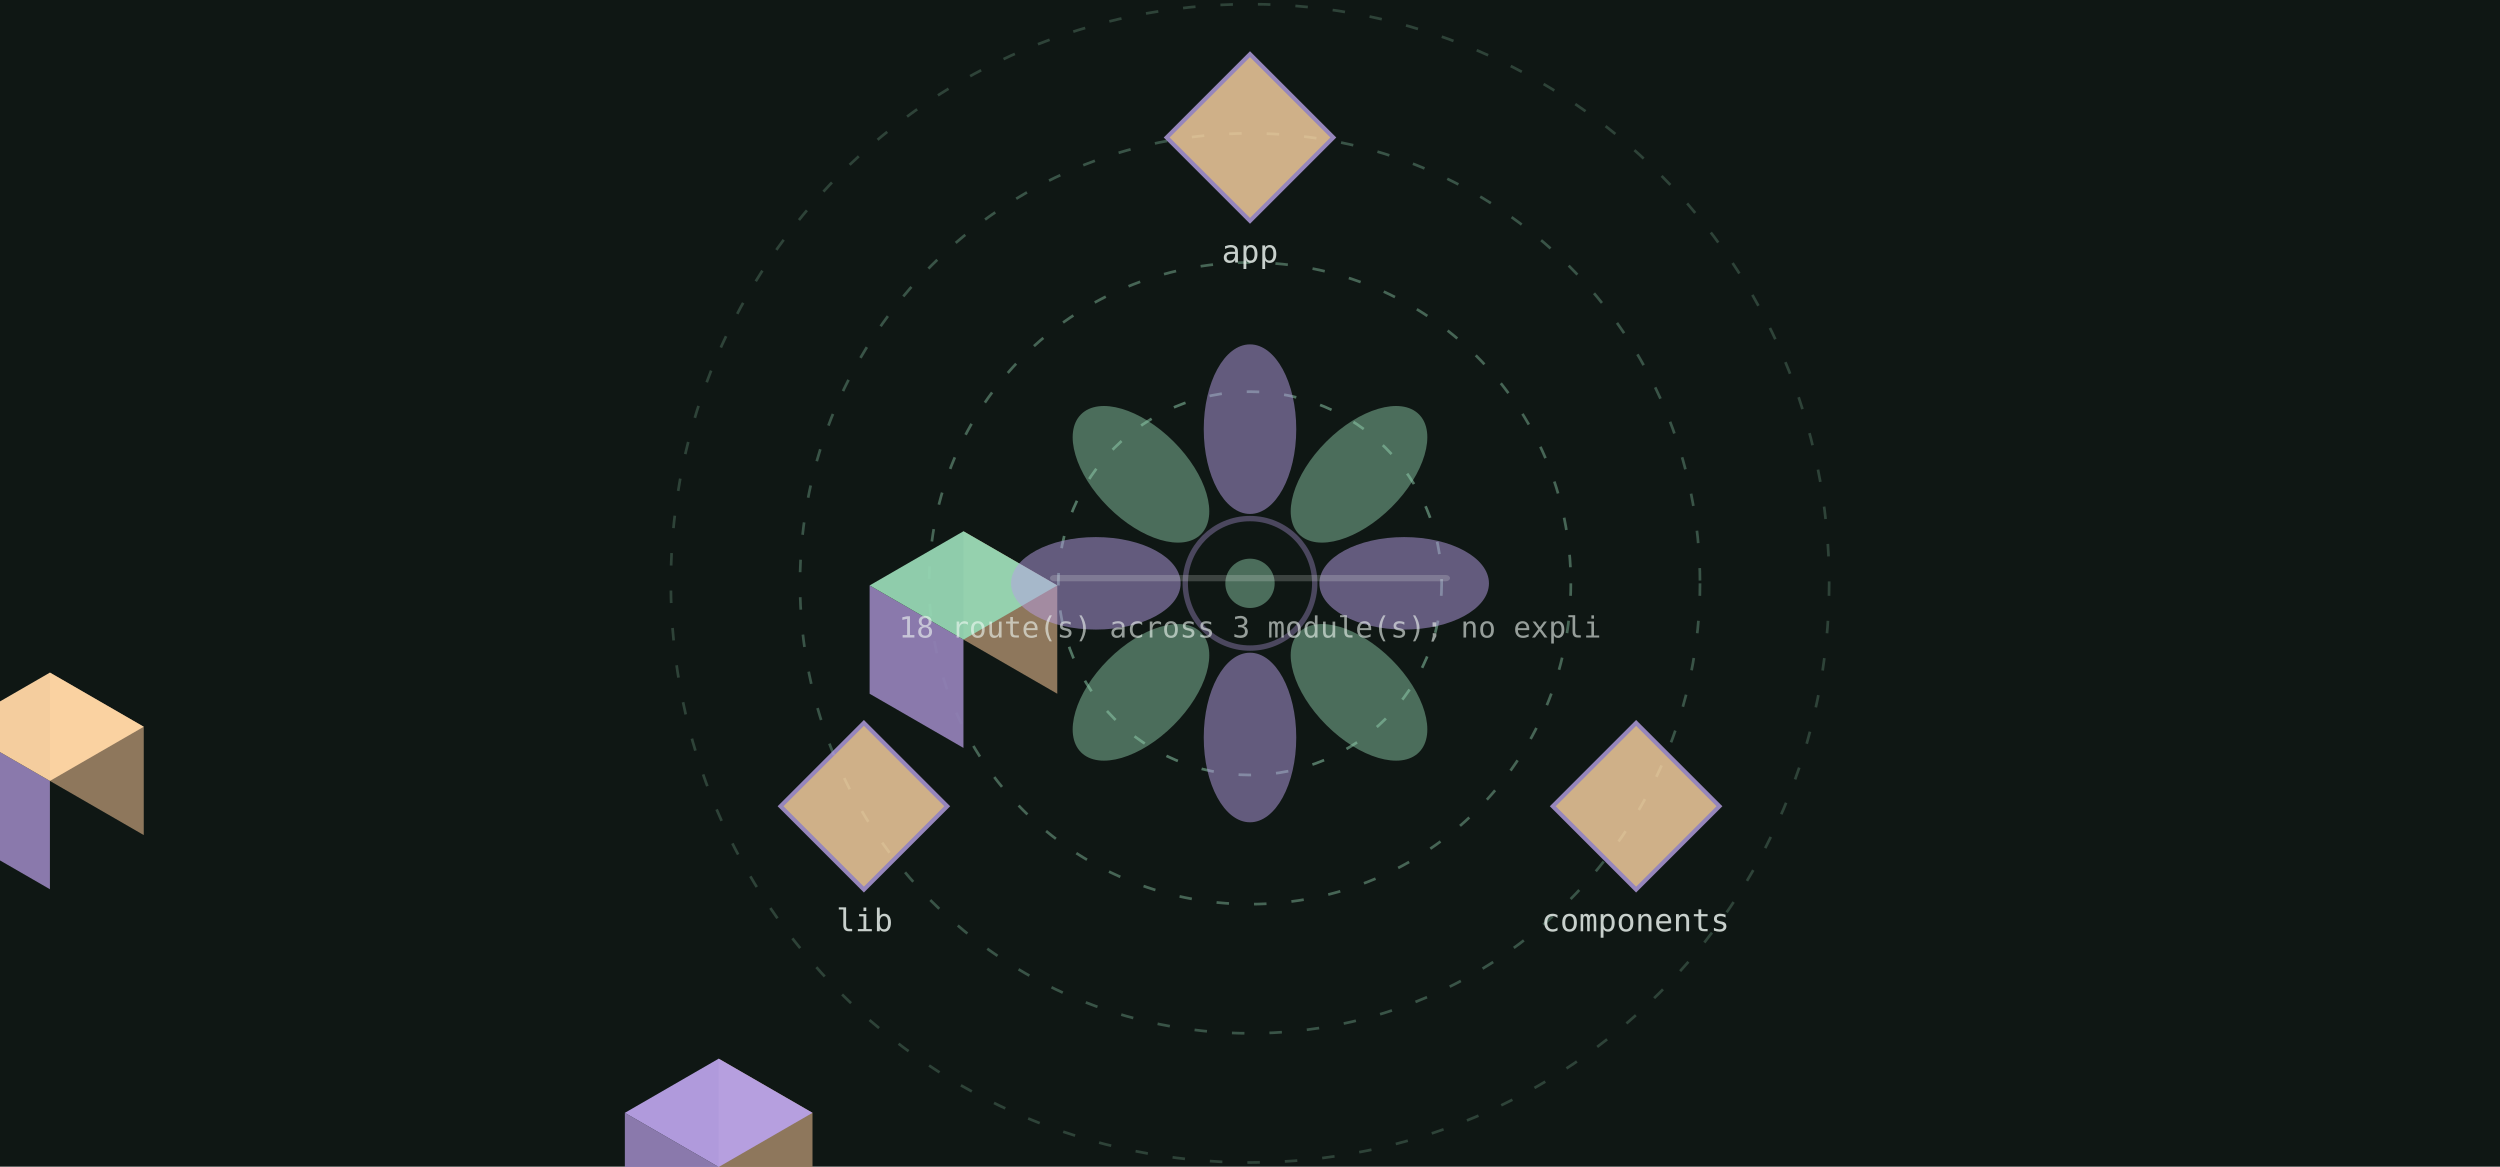
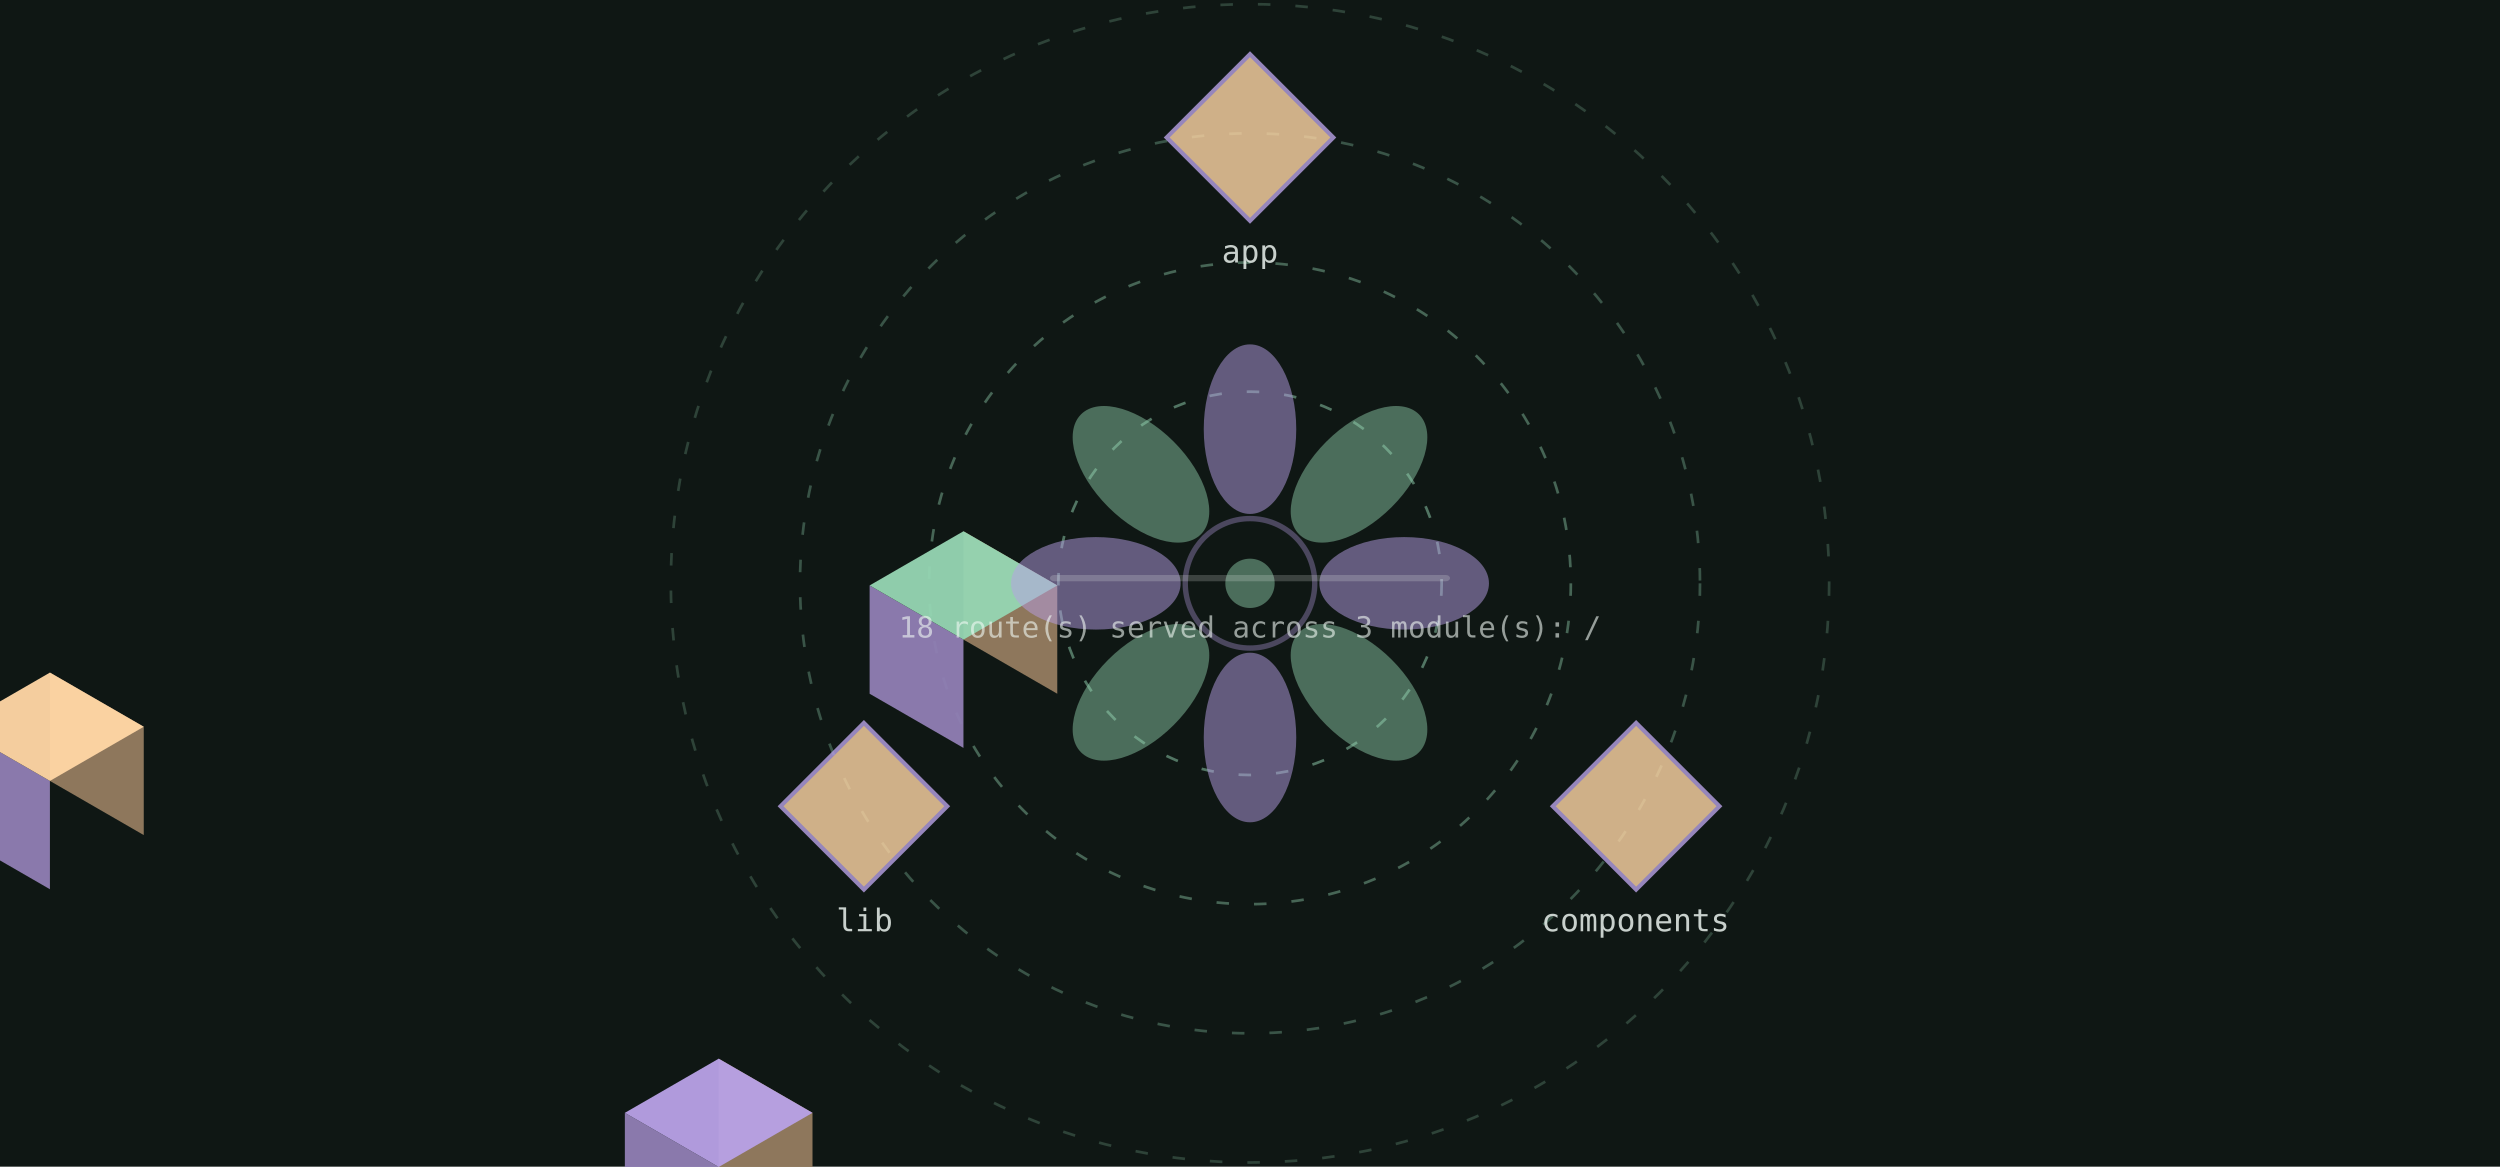
<svg xmlns="http://www.w3.org/2000/svg" viewBox="0 0 1200 560" width="1200" height="560" role="img" aria-label="genotwin-health workflow">
  <rect width="1200" height="560" fill="#0f1714" />
  <defs>
    <linearGradient id="gk" x1="0" y1="0" x2="1" y2="1">
      <stop offset="0%" stop-color="#95d5b2" />
      <stop offset="100%" stop-color="#b8a1e6" />
    </linearGradient>
  </defs>
  <circle cx="600.00" cy="280.00" r="92.00" fill="none" stroke="rgba(149,213,178,0.500)" stroke-width="1.30" opacity="1.00" stroke-dasharray="6 12" />
  <g>
    <circle cx="600.00" cy="280.00" r="92.00" fill="none" stroke="#ffd6a5" stroke-width="2.60" opacity="0.00" />
    <animate attributeName="opacity" values="0;0.85;0" dur="18.1s" begin="0.0s" repeatCount="indefinite" />
  </g>
  <circle cx="600.00" cy="280.00" r="154.00" fill="none" stroke="rgba(149,213,178,0.410)" stroke-width="1.30" opacity="1.00" stroke-dasharray="6 12" />
  <g>
    <circle cx="600.00" cy="280.00" r="154.00" fill="none" stroke="#ffd6a5" stroke-width="2.60" opacity="0.00" />
    <animate attributeName="opacity" values="0;0.85;0" dur="18.1s" begin="0.6s" repeatCount="indefinite" />
  </g>
  <circle cx="600.00" cy="280.00" r="216.00" fill="none" stroke="rgba(149,213,178,0.320)" stroke-width="1.30" opacity="1.00" stroke-dasharray="6 12" />
  <g>
    <circle cx="600.00" cy="280.00" r="216.00" fill="none" stroke="#ffd6a5" stroke-width="2.60" opacity="0.00" />
    <animate attributeName="opacity" values="0;0.85;0" dur="18.1s" begin="1.2s" repeatCount="indefinite" />
  </g>
  <circle cx="600.00" cy="280.00" r="278.00" fill="none" stroke="rgba(149,213,178,0.230)" stroke-width="1.30" opacity="1.00" stroke-dasharray="6 12" />
  <g>
    <circle cx="600.00" cy="280.00" r="278.00" fill="none" stroke="#ffd6a5" stroke-width="2.60" opacity="0.00" />
    <animate attributeName="opacity" values="0;0.85;0" dur="18.1s" begin="1.8s" repeatCount="indefinite" />
  </g>
  <polygon points="462.46,307.00 507.49,333.00 507.49,281.00 462.46,255.00" fill="#947c60" opacity="0.95" />
  <polygon points="417.42,333.00 462.46,359.00 462.46,307.00 417.42,281.00" fill="#907eb3" opacity="0.95" />
  <polygon points="462.46,255.00 507.49,281.00 462.46,307.00 417.42,281.00" fill="#95d5b2" opacity="0.95" />
  <text x="600" y="126" font-family="ui-monospace,Menlo,monospace" font-size="15" fill="rgba(240,248,244,0.820)" text-anchor="middle">app</text>
  <g>
    <polygon points="600.00,26.00 640.00,66.00 600.00,106.00 560.00,66.00" fill="#ffd6a5" opacity="0.80" stroke="#b8a1e6" stroke-width="2" />
    <animate attributeName="opacity" values="0.25;1.0;0.25" dur="18.1s" begin="0.0s" repeatCount="indefinite" />
  </g>
  <polygon points="344.96,560.16 390.00,586.16 390.00,534.16 344.96,508.16" fill="#947c60" opacity="0.95" />
  <polygon points="299.93,586.16 344.96,612.16 344.96,560.16 299.93,534.16" fill="#907eb3" opacity="0.95" />
  <polygon points="344.96,508.16 390.00,534.16 344.96,560.16 299.93,534.16" fill="#b8a1e6" opacity="0.95" />
  <text x="785" y="447" font-family="ui-monospace,Menlo,monospace" font-size="15" fill="rgba(240,248,244,0.820)" text-anchor="middle">components</text>
  <g>
    <polygon points="785.33,347.00 825.33,387.00 785.33,427.00 745.33,387.00" fill="#ffd6a5" opacity="0.80" stroke="#b8a1e6" stroke-width="2" />
    <animate attributeName="opacity" values="0.25;1.0;0.25" dur="18.1s" begin="6.033s" repeatCount="indefinite" />
  </g>
  <polygon points="23.96,374.84 69.00,400.84 69.00,348.84 23.96,322.84" fill="#947c60" opacity="0.95" />
  <polygon points="-21.07,400.84 23.96,426.84 23.96,374.84 -21.07,348.84" fill="#907eb3" opacity="0.95" />
  <polygon points="23.96,322.84 69.00,348.84 23.96,374.84 -21.07,348.84" fill="#ffd6a5" opacity="0.95" />
  <text x="415" y="447" font-family="ui-monospace,Menlo,monospace" font-size="15" fill="rgba(240,248,244,0.820)" text-anchor="middle">lib</text>
  <g>
    <polygon points="414.67,347.00 454.67,387.00 414.67,427.00 374.67,387.00" fill="#ffd6a5" opacity="0.80" stroke="#b8a1e6" stroke-width="2" />
    <animate attributeName="opacity" values="0.25;1.0;0.25" dur="18.1s" begin="12.067s" repeatCount="indefinite" />
  </g>
  <ellipse cx="600.00" cy="206.00" rx="22.20" ry="40.70" fill="rgba(184,161,230,0.500)" opacity="1.00" transform="rotate(0.0 600.00 206.00)" />
  <ellipse cx="652.33" cy="227.67" rx="22.20" ry="40.70" fill="rgba(149,213,178,0.450)" opacity="1.00" transform="rotate(45.0 652.33 227.67)" />
  <ellipse cx="674.00" cy="280.00" rx="22.20" ry="40.70" fill="rgba(184,161,230,0.500)" opacity="1.00" transform="rotate(90.0 674.00 280.00)" />
  <ellipse cx="652.33" cy="332.33" rx="22.20" ry="40.70" fill="rgba(149,213,178,0.450)" opacity="1.00" transform="rotate(135.0 652.33 332.33)" />
  <ellipse cx="600.00" cy="354.00" rx="22.20" ry="40.70" fill="rgba(184,161,230,0.500)" opacity="1.00" transform="rotate(180.0 600.00 354.00)" />
  <ellipse cx="547.67" cy="332.33" rx="22.20" ry="40.70" fill="rgba(149,213,178,0.450)" opacity="1.00" transform="rotate(225.0 547.67 332.33)" />
  <ellipse cx="526.00" cy="280.00" rx="22.20" ry="40.70" fill="rgba(184,161,230,0.500)" opacity="1.00" transform="rotate(270.0 526.00 280.00)" />
  <ellipse cx="547.67" cy="227.67" rx="22.20" ry="40.70" fill="rgba(149,213,178,0.450)" opacity="1.00" transform="rotate(315.0 547.67 227.67)" />
  <circle cx="600.00" cy="280.00" r="31.08" fill="none" stroke="rgba(184,161,230,0.500)" stroke-width="2.59" opacity="0.70" />
  <circle cx="600.00" cy="280.00" r="11.84" fill="rgba(149,213,178,0.450)" opacity="1.00" />
  <rect x="504.00" y="276.00" width="192.00" height="3.00" rx="2.00" fill="rgba(240,248,244,0.200)" opacity="1.00" />
-   <text x="600" y="306" font-family="ui-monospace,Menlo,monospace" font-size="14" fill="rgba(240,248,244,0.600)" text-anchor="middle">18 route(s) across 3 module(s); no expli</text>
+   <text x="600" y="306" font-family="ui-monospace,Menlo,monospace" font-size="14" fill="rgba(240,248,244,0.600)" text-anchor="middle">18 route(s) served across 3 module(s): /</text>
</svg>
